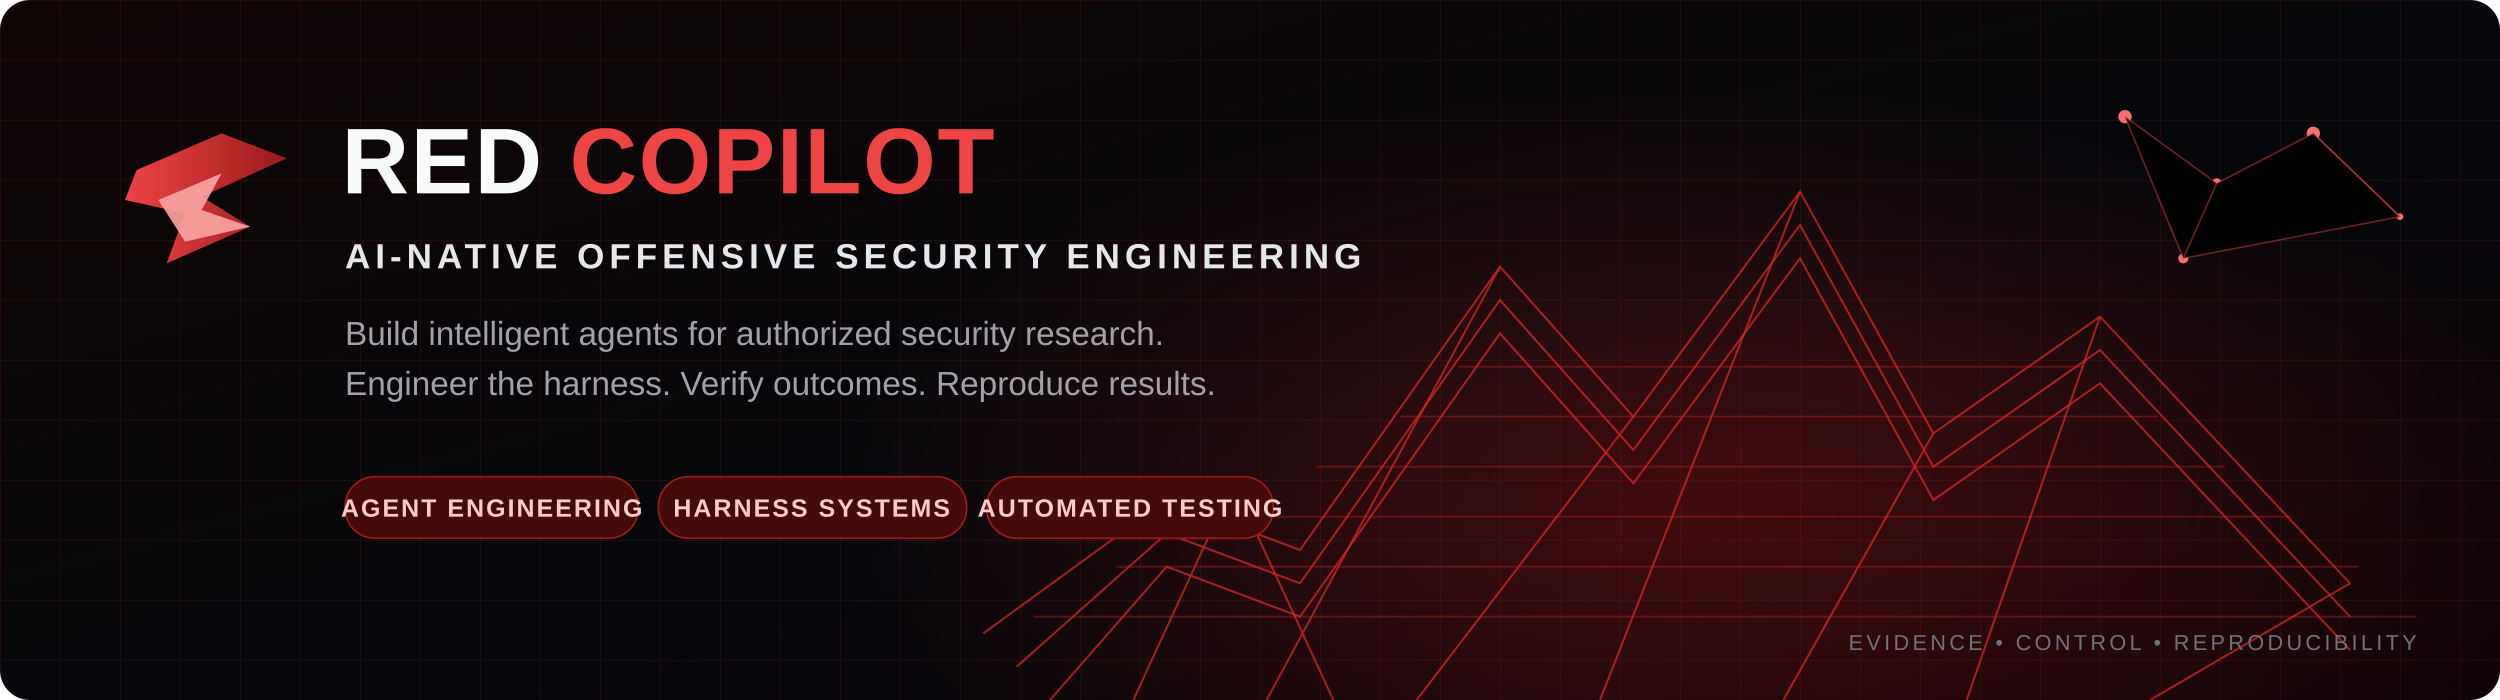
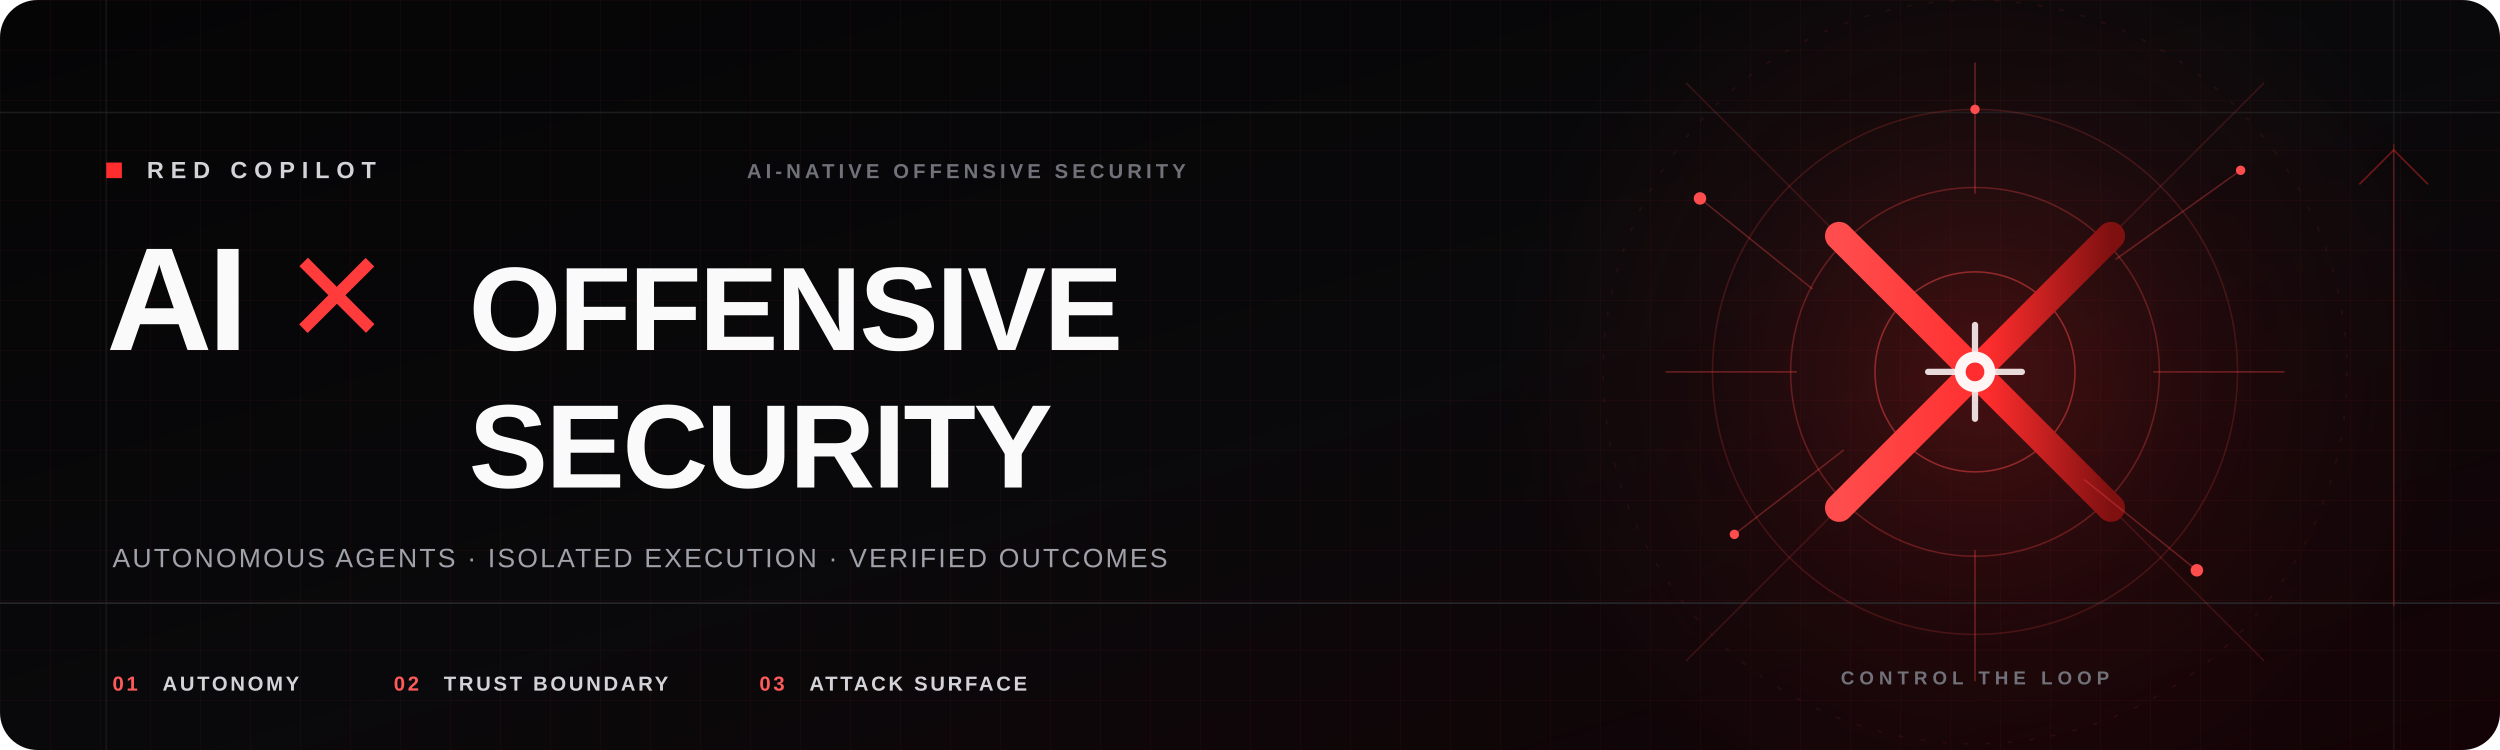
- <svg xmlns="http://www.w3.org/2000/svg" width="1500" height="420" viewBox="0 0 1500 420" role="img" aria-labelledby="title desc">
+ <svg xmlns="http://www.w3.org/2000/svg" width="1600" height="480" viewBox="0 0 1600 480" role="img" aria-labelledby="title desc">
  <defs>
    <linearGradient id="bg" x1="0" y1="0" x2="1" y2="1">
-       <stop offset="0" stop-color="#100505" />
-       <stop offset=".55" stop-color="#05070b" />
-       <stop offset="1" stop-color="#100307" />
+       <stop offset="0" stop-color="#050506" />
+       <stop offset=".52" stop-color="#09090b" />
+       <stop offset="1" stop-color="#140306" />
    </linearGradient>
-     <linearGradient id="red" x1="0" y1="0" x2="1" y2="0">
-       <stop stop-color="#ef4444" />
-       <stop offset="1" stop-color="#991b1b" />
+     <linearGradient id="signal" x1="0" y1="0" x2="1" y2="0">
+       <stop offset="0" stop-color="#ff4d4d" />
+       <stop offset=".55" stop-color="#ff2d2d" />
+       <stop offset="1" stop-color="#7f1010" />
    </linearGradient>
-     <pattern id="grid" width="36" height="36" patternUnits="userSpaceOnUse">
-       <path d="M36 0H0V36" fill="none" stroke="#7f1d1d" stroke-opacity=".25" stroke-width="1" />
-     </pattern>
-     <radialGradient id="glow">
-       <stop stop-color="#b91c1c" stop-opacity=".32" />
+     <radialGradient id="glow" cx=".5" cy=".5" r=".5">
+       <stop offset="0" stop-color="#ff2d2d" stop-opacity=".24" />
+       <stop offset=".58" stop-color="#b91c1c" stop-opacity=".08" />
      <stop offset="1" stop-color="#b91c1c" stop-opacity="0" />
    </radialGradient>
+     <pattern id="grid" width="32" height="32" patternUnits="userSpaceOnUse">
+       <path d="M32 0H0V32" fill="none" stroke="#7f1d1d" stroke-opacity=".14" stroke-width="1" />
+     </pattern>
+     <clipPath id="frame">
+       <rect width="1600" height="480" rx="24" />
+     </clipPath>
  </defs>
-   <rect width="1500" height="420" rx="18" fill="url(#bg)" />
-   <rect width="1500" height="420" rx="18" fill="url(#grid)" />
-   <ellipse cx="1020" cy="300" rx="520" ry="250" fill="url(#glow)" />
-   <g fill="none" stroke="#dc2626" stroke-opacity=".72" stroke-width="1.2">
-     <path d="M590 380L700 300L780 330L900 160L980 250L1080 115L1160 260L1260 190L1410 350" />
-     <path d="M610 400L700 320L780 350L900 180L980 270L1080 135L1160 280L1260 210L1410 370" />
-     <path d="M630 420L700 340L780 370L900 200L980 290L1080 155L1160 300L1260 230L1410 390" />
-     <path d="M680 420L740 290L800 420M760 420L900 160M850 420L980 250M960 420L1080 115M1070 420L1160 260M1180 420L1260 190M1290 420L1410 350" />
-     <path d="M620 370H1450M670 340H1415M730 310H1375M790 280H1335M840 250H1295M875 220H1250" stroke-opacity=".32" />
+   <g clip-path="url(#frame)">
+     <rect width="1600" height="480" fill="url(#bg)" />
+     <rect width="1600" height="480" fill="url(#grid)" />
+     <circle cx="1270" cy="240" r="310" fill="url(#glow)" />
+     <path d="M0 386H1600" stroke="#27272a" stroke-width="1" />
+     <path d="M0 72H1600" stroke="#27272a" stroke-width="1" stroke-opacity=".64" />
+     <path d="M68 0V480" stroke="#27272a" stroke-width="1" stroke-opacity=".48" />
+     <path d="M1532 0V480" stroke="#27272a" stroke-width="1" stroke-opacity=".48" />
+     <g fill="none" stroke="#ef4444">
+       <circle cx="1264" cy="238" r="168" stroke-opacity=".2" stroke-width="1" />
+       <circle cx="1264" cy="238" r="118" stroke-opacity=".32" stroke-width="1" />
+       <circle cx="1264" cy="238" r="64" stroke-opacity=".5" stroke-width="1" />
+       <circle cx="1264" cy="238" r="238" stroke-opacity=".1" stroke-width="1" stroke-dasharray="3 11" />
+       <path d="M1264 40V124M1264 352V436M1066 238H1150M1378 238H1462" stroke-opacity=".38" />
+       <path d="M1079 53L1180 154M1348 322L1449 423M1449 53L1348 154M1180 322L1079 423" stroke-opacity=".18" />
+     </g>
+     <g stroke="url(#signal)" stroke-linecap="round">
+       <path d="M1177 151L1351 325" stroke-width="18" />
+       <path d="M1351 151L1177 325" stroke-width="18" />
+     </g>
+     <g stroke="#fff5f5" stroke-linecap="round" stroke-opacity=".88">
+       <path d="M1264 208V268" stroke-width="4" />
+       <path d="M1234 238H1294" stroke-width="4" />
+     </g>
+     <circle cx="1264" cy="238" r="13" fill="#fff5f5" />
+     <circle cx="1264" cy="238" r="6" fill="#ff2d2d" />
+     <g fill="#ff4d4d">
+       <circle cx="1088" cy="127" r="4" />
+       <circle cx="1434" cy="109" r="3" />
+       <circle cx="1406" cy="365" r="4" />
+       <circle cx="1110" cy="342" r="3" />
+       <circle cx="1264" cy="70" r="3" />
+     </g>
+     <g stroke="#ff4d4d" stroke-opacity=".32">
+       <path d="M1088 127L1160 185M1434 109L1354 166M1406 365L1334 307M1110 342L1180 288" />
+     </g>
+     <g font-family="Arial,Helvetica,sans-serif">
+       <rect x="68" y="104" width="10" height="10" fill="#ff2d2d" />
+       <text x="94" y="114" fill="#d4d4d8" font-size="15" font-weight="700" letter-spacing="4.4">RED COPILOT</text>
+       <text x="478" y="114" fill="#71717a" font-size="13" font-weight="700" letter-spacing="2.6">AI-NATIVE OFFENSIVE SECURITY</text>
+       <text x="68" y="224" fill="#fafafa" font-size="94" font-weight="800" letter-spacing="-3">AI</text>
+       <text x="184" y="225" fill="#ff3b3b" font-size="108" font-weight="500">×</text>
+       <text x="300" y="224" fill="#fafafa" font-size="76" font-weight="800" letter-spacing="-1.5">OFFENSIVE</text>
+       <text x="300" y="312" fill="#fafafa" font-size="76" font-weight="800" letter-spacing="-1.5">SECURITY</text>
+       <text x="72" y="363" fill="#a1a1aa" font-size="17" letter-spacing="1.4">AUTONOMOUS AGENTS · ISOLATED EXECUTION · VERIFIED OUTCOMES</text>
+       <text x="1264" y="438" text-anchor="middle" fill="#71717a" font-size="12" font-weight="700" letter-spacing="3.2">CONTROL THE LOOP</text>
+       <g font-size="13" font-weight="700" letter-spacing="1.7">
+         <text x="72" y="442" fill="#ff5a5a">01</text>
+         <text x="104" y="442" fill="#d4d4d8">AUTONOMY</text>
+         <text x="252" y="442" fill="#ff5a5a">02</text>
+         <text x="284" y="442" fill="#d4d4d8">TRUST BOUNDARY</text>
+         <text x="486" y="442" fill="#ff5a5a">03</text>
+         <text x="518" y="442" fill="#d4d4d8">ATTACK SURFACE</text>
+       </g>
+     </g>
+     <path d="M1532 92V388" stroke="#ff2d2d" stroke-opacity=".28" />
+     <path d="M1510 118L1532 96L1554 118" fill="none" stroke="#ff2d2d" stroke-opacity=".42" />
  </g>
-   <path d="M82 102L133 80L172 95L121 118L150 136L100 158L111 128L75 120Z" fill="url(#red)" />
-   <path d="M95 120L133 104L121 126L150 136L111 145Z" fill="#fca5a5" fill-opacity=".9" />
-   <text x="205" y="116" fill="#f8fafc" font-family="Arial,Helvetica,sans-serif" font-size="56" font-weight="800" letter-spacing="1">RED <tspan fill="#ef4444">COPILOT</tspan>
-   </text>
-   <text x="207" y="161" fill="#e5e7eb" font-family="Arial,Helvetica,sans-serif" font-size="21" font-weight="700" letter-spacing="3">AI-NATIVE OFFENSIVE SECURITY ENGINEERING</text>
-   <text x="207" y="207" fill="#a1a1aa" font-family="Arial,Helvetica,sans-serif" font-size="20">Build intelligent agents for authorized security research.</text>
-   <text x="207" y="237" fill="#a1a1aa" font-family="Arial,Helvetica,sans-serif" font-size="20">Engineer the harness. Verify outcomes. Reproduce results.</text>
-   <g font-family="Arial,Helvetica,sans-serif" font-size="15" font-weight="700" letter-spacing="1.2">
-     <rect x="207" y="286" width="176" height="37" rx="18" fill="#450a0a" stroke="#991b1b" />
-     <text x="295" y="310" text-anchor="middle" fill="#fecaca">AGENT ENGINEERING</text>
-     <rect x="395" y="286" width="185" height="37" rx="18" fill="#450a0a" stroke="#991b1b" />
-     <text x="487" y="310" text-anchor="middle" fill="#fecaca">HARNESS SYSTEMS</text>
-     <rect x="592" y="286" width="172" height="37" rx="18" fill="#450a0a" stroke="#991b1b" />
-     <text x="678" y="310" text-anchor="middle" fill="#fecaca">AUTOMATED TESTING</text>
-   </g>
-   <g fill="#f87171">
-     <circle cx="1275" cy="70" r="4" />
-     <circle cx="1330" cy="110" r="3" />
-     <circle cx="1388" cy="80" r="4" />
-     <circle cx="1310" cy="155" r="3" />
-     <circle cx="1440" cy="130" r="2" />
-   </g>
-   <g stroke="#ef4444" stroke-opacity=".45">
-     <path d="M1275 70L1330 110L1388 80L1440 130L1310 155L1275 70" />
-     <path d="M1330 110L1310 155M1388 80L1440 130" />
-   </g>
-   <text x="1450" y="390" text-anchor="end" fill="#71717a" font-family="Arial,Helvetica,sans-serif" font-size="13" letter-spacing="2">EVIDENCE • CONTROL • REPRODUCIBILITY</text>
</svg>
